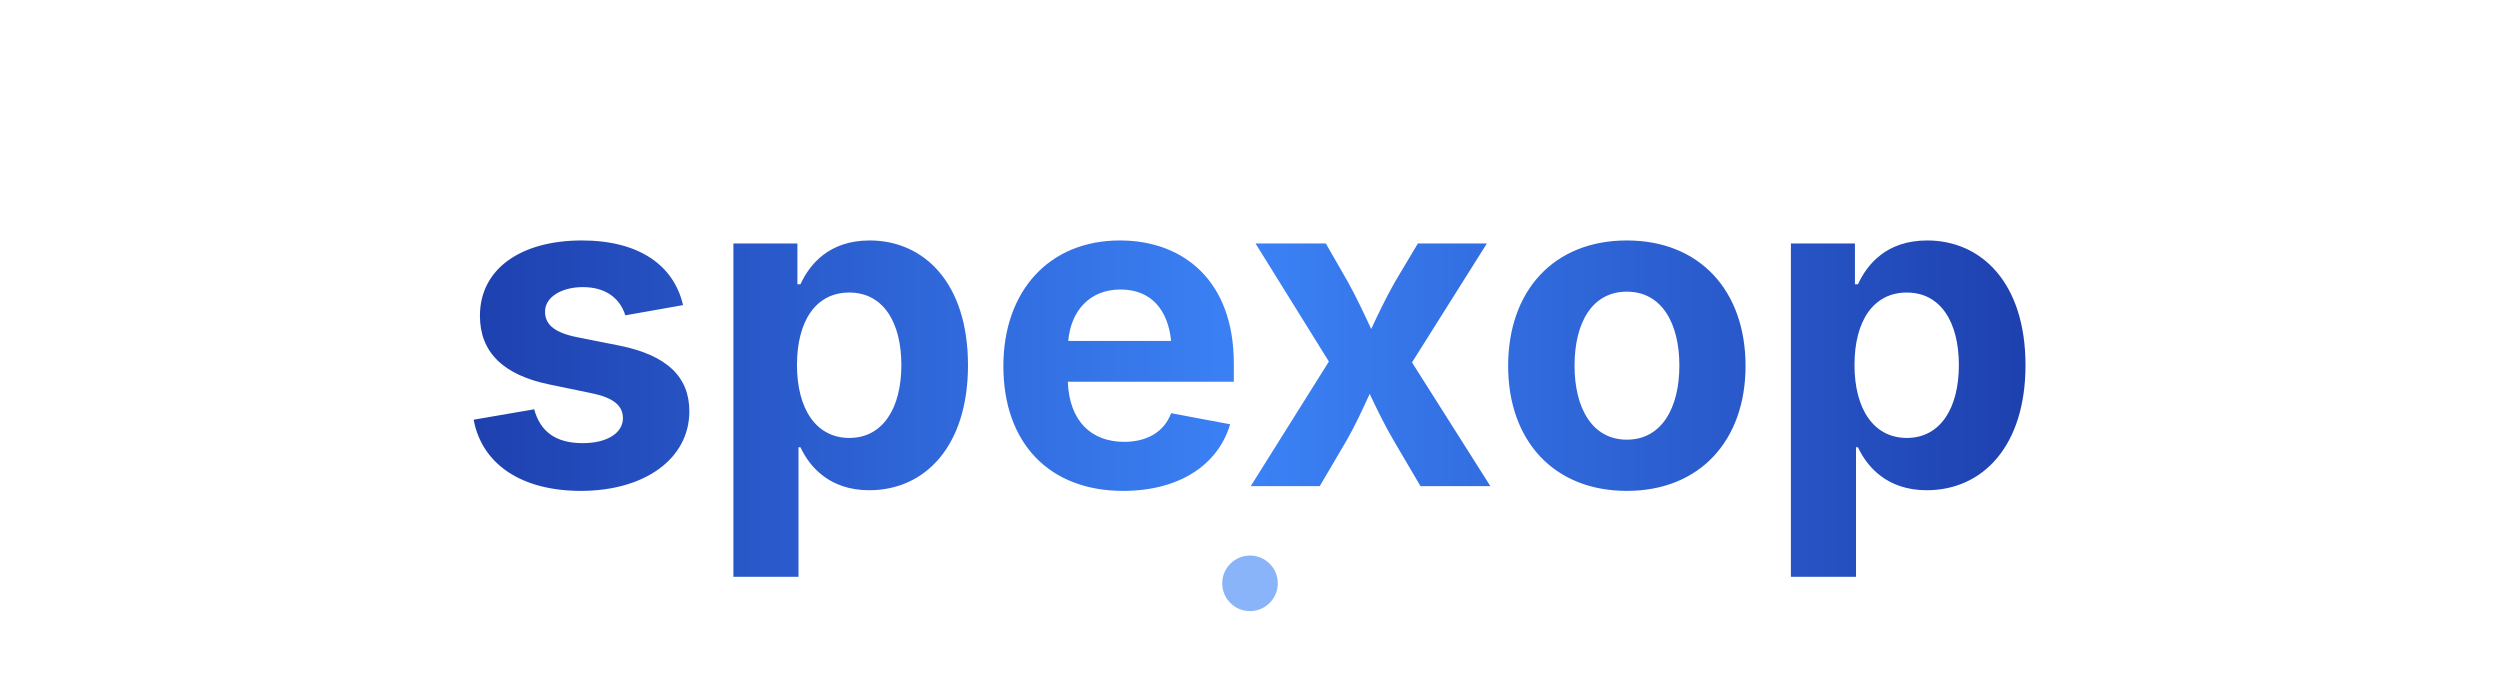
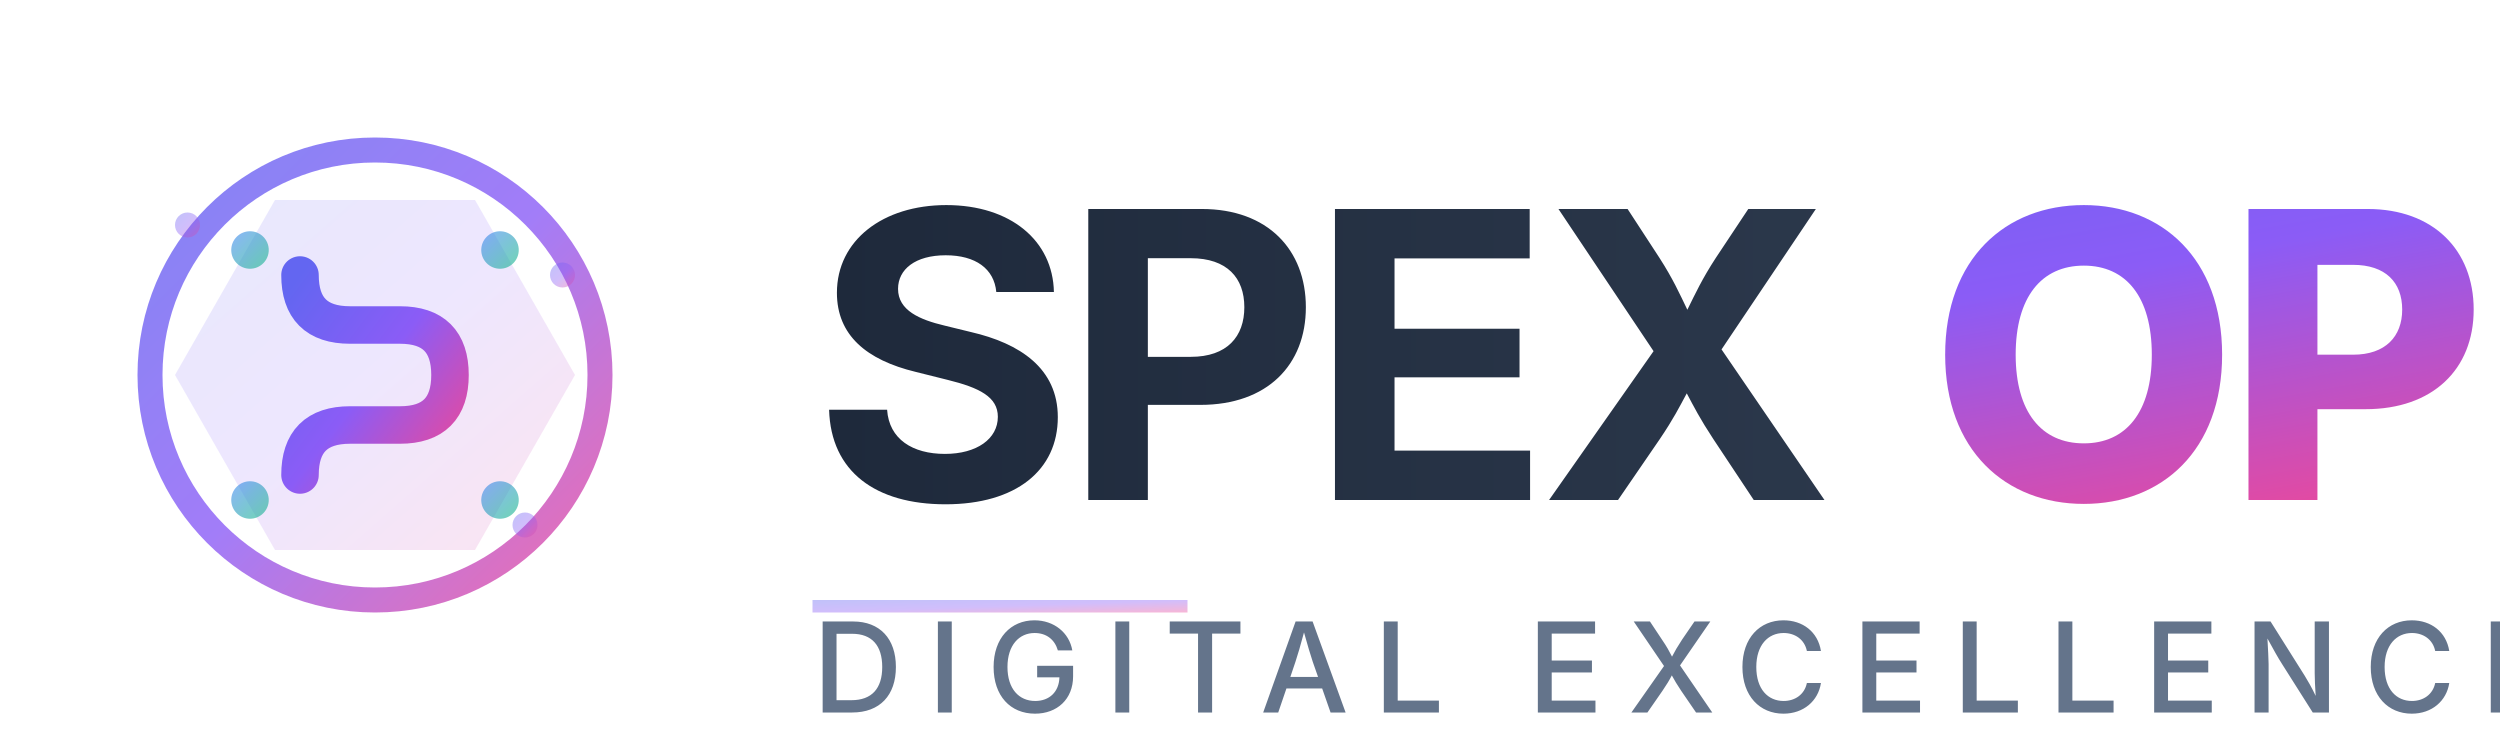
- <svg xmlns="http://www.w3.org/2000/svg" width="180" height="50" viewBox="0 0 180 50" fill="none">
+ <svg xmlns="http://www.w3.org/2000/svg" width="200" height="60" viewBox="0 0 200 60" fill="none">
  <defs>
-     <linearGradient id="logoGradient" x1="0%" y1="0%" x2="100%" y2="0%">
-       <stop offset="0%" style="stop-color:#1e40af;stop-opacity:1" />
-       <stop offset="50%" style="stop-color:#3b82f6;stop-opacity:1" />
-       <stop offset="100%" style="stop-color:#1e40af;stop-opacity:1" />
+     <linearGradient id="logoGradient" x1="0%" y1="0%" x2="100%" y2="100%">
+       <stop offset="0%" style="stop-color:#6366f1;stop-opacity:1" />
+       <stop offset="50%" style="stop-color:#8b5cf6;stop-opacity:1" />
+       <stop offset="100%" style="stop-color:#ec4899;stop-opacity:1" />
    </linearGradient>
+     <linearGradient id="textGradient" x1="0%" y1="0%" x2="100%" y2="0%">
+       <stop offset="0%" style="stop-color:#1e293b;stop-opacity:1" />
+       <stop offset="100%" style="stop-color:#334155;stop-opacity:1" />
+     </linearGradient>
+     <linearGradient id="accentGradient" x1="0%" y1="0%" x2="100%" y2="100%">
+       <stop offset="0%" style="stop-color:#3b82f6;stop-opacity:1" />
+       <stop offset="100%" style="stop-color:#10b981;stop-opacity:1" />
+     </linearGradient>
+     <filter id="modernShadow" x="-50%" y="-50%" width="200%" height="200%">
+       <feGaussianBlur in="SourceAlpha" stdDeviation="3" />
+       <feOffset dx="0" dy="2" />
+       <feMerge>
+         <feMergeNode />
+         <feMergeNode in="SourceGraphic" />
+       </feMerge>
+     </filter>
+     <filter id="glow">
+       <feGaussianBlur stdDeviation="4" result="coloredBlur" />
+       <feMerge>
+         <feMergeNode in="coloredBlur" />
+         <feMergeNode in="SourceGraphic" />
+       </feMerge>
+     </filter>
  </defs>
-   <text x="90" y="35" font-family="system-ui, -apple-system, sans-serif" font-size="32" font-weight="700" text-anchor="middle" fill="url(#logoGradient)">
-     spexop
-   </text>
-   <circle cx="90" cy="42" r="2" fill="#3b82f6" opacity="0.6" />
+   <g transform="translate(10, 10)">
+     <circle cx="20" cy="20" r="18" stroke="url(#logoGradient)" stroke-width="2" fill="none" opacity="0.8" />
+     <g transform="translate(20, 20)">
+       <path d="M -8 -14 L 8 -14 L 16 0 L 8 14 L -8 14 L -16 0 Z" fill="url(#logoGradient)" opacity="0.15" />
+       <path d="M -6 -8 Q -6 -4, -2 -4 L 2 -4 Q 6 -4, 6 0 Q 6 4, 2 4 L -2 4 Q -6 4, -6 8" stroke="url(#logoGradient)" stroke-width="3" fill="none" stroke-linecap="round" />
+       <circle cx="-10" cy="-10" r="1.5" fill="url(#accentGradient)" opacity="0.6" />
+       <circle cx="10" cy="-10" r="1.5" fill="url(#accentGradient)" opacity="0.6" />
+       <circle cx="-10" cy="10" r="1.5" fill="url(#accentGradient)" opacity="0.6" />
+       <circle cx="10" cy="10" r="1.5" fill="url(#accentGradient)" opacity="0.6" />
+     </g>
+     <circle cx="5" cy="8" r="1" fill="url(#logoGradient)" opacity="0.4">
+       <animate attributeName="opacity" values="0.4;0.8;0.4" dur="3s" repeatCount="indefinite" />
+     </circle>
+     <circle cx="35" cy="12" r="1" fill="url(#logoGradient)" opacity="0.4">
+       <animate attributeName="opacity" values="0.4;0.8;0.4" dur="3s" begin="1s" repeatCount="indefinite" />
+     </circle>
+     <circle cx="32" cy="32" r="1" fill="url(#logoGradient)" opacity="0.4">
+       <animate attributeName="opacity" values="0.4;0.8;0.4" dur="3s" begin="2s" repeatCount="indefinite" />
+     </circle>
+   </g>
+   <g transform="translate(65, 15)">
+     <text x="0" y="25" font-family="system-ui, -apple-system, 'Segoe UI', 'Inter', sans-serif" font-size="32" font-weight="700" letter-spacing="-1px">
+       <tspan fill="url(#textGradient)">SPEX</tspan>
+       <tspan fill="url(#logoGradient)" font-weight="800">OP</tspan>
+     </text>
+     <text x="0" y="42" font-family="system-ui, -apple-system, 'Segoe UI', 'Inter', sans-serif" font-size="10" font-weight="500" fill="#64748b" letter-spacing="2px">
+       DIGITAL EXCELLENCE
+     </text>
+   </g>
+   <rect x="65" y="48" width="30" height="1" fill="url(#logoGradient)" opacity="0.4" />
</svg>
